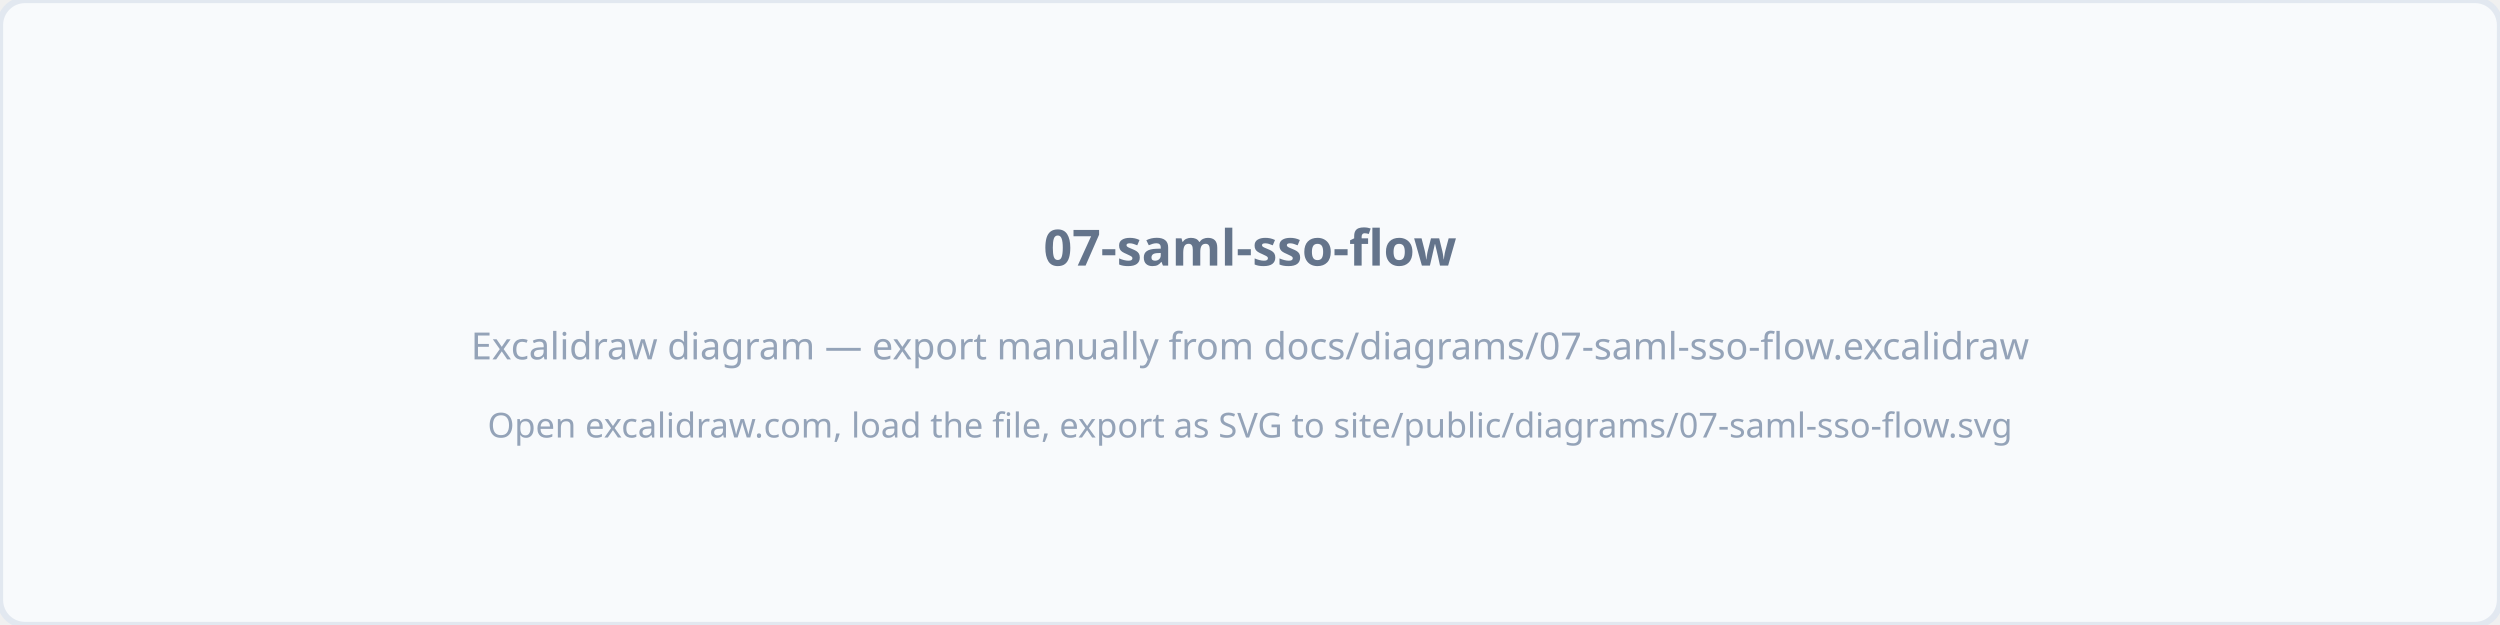
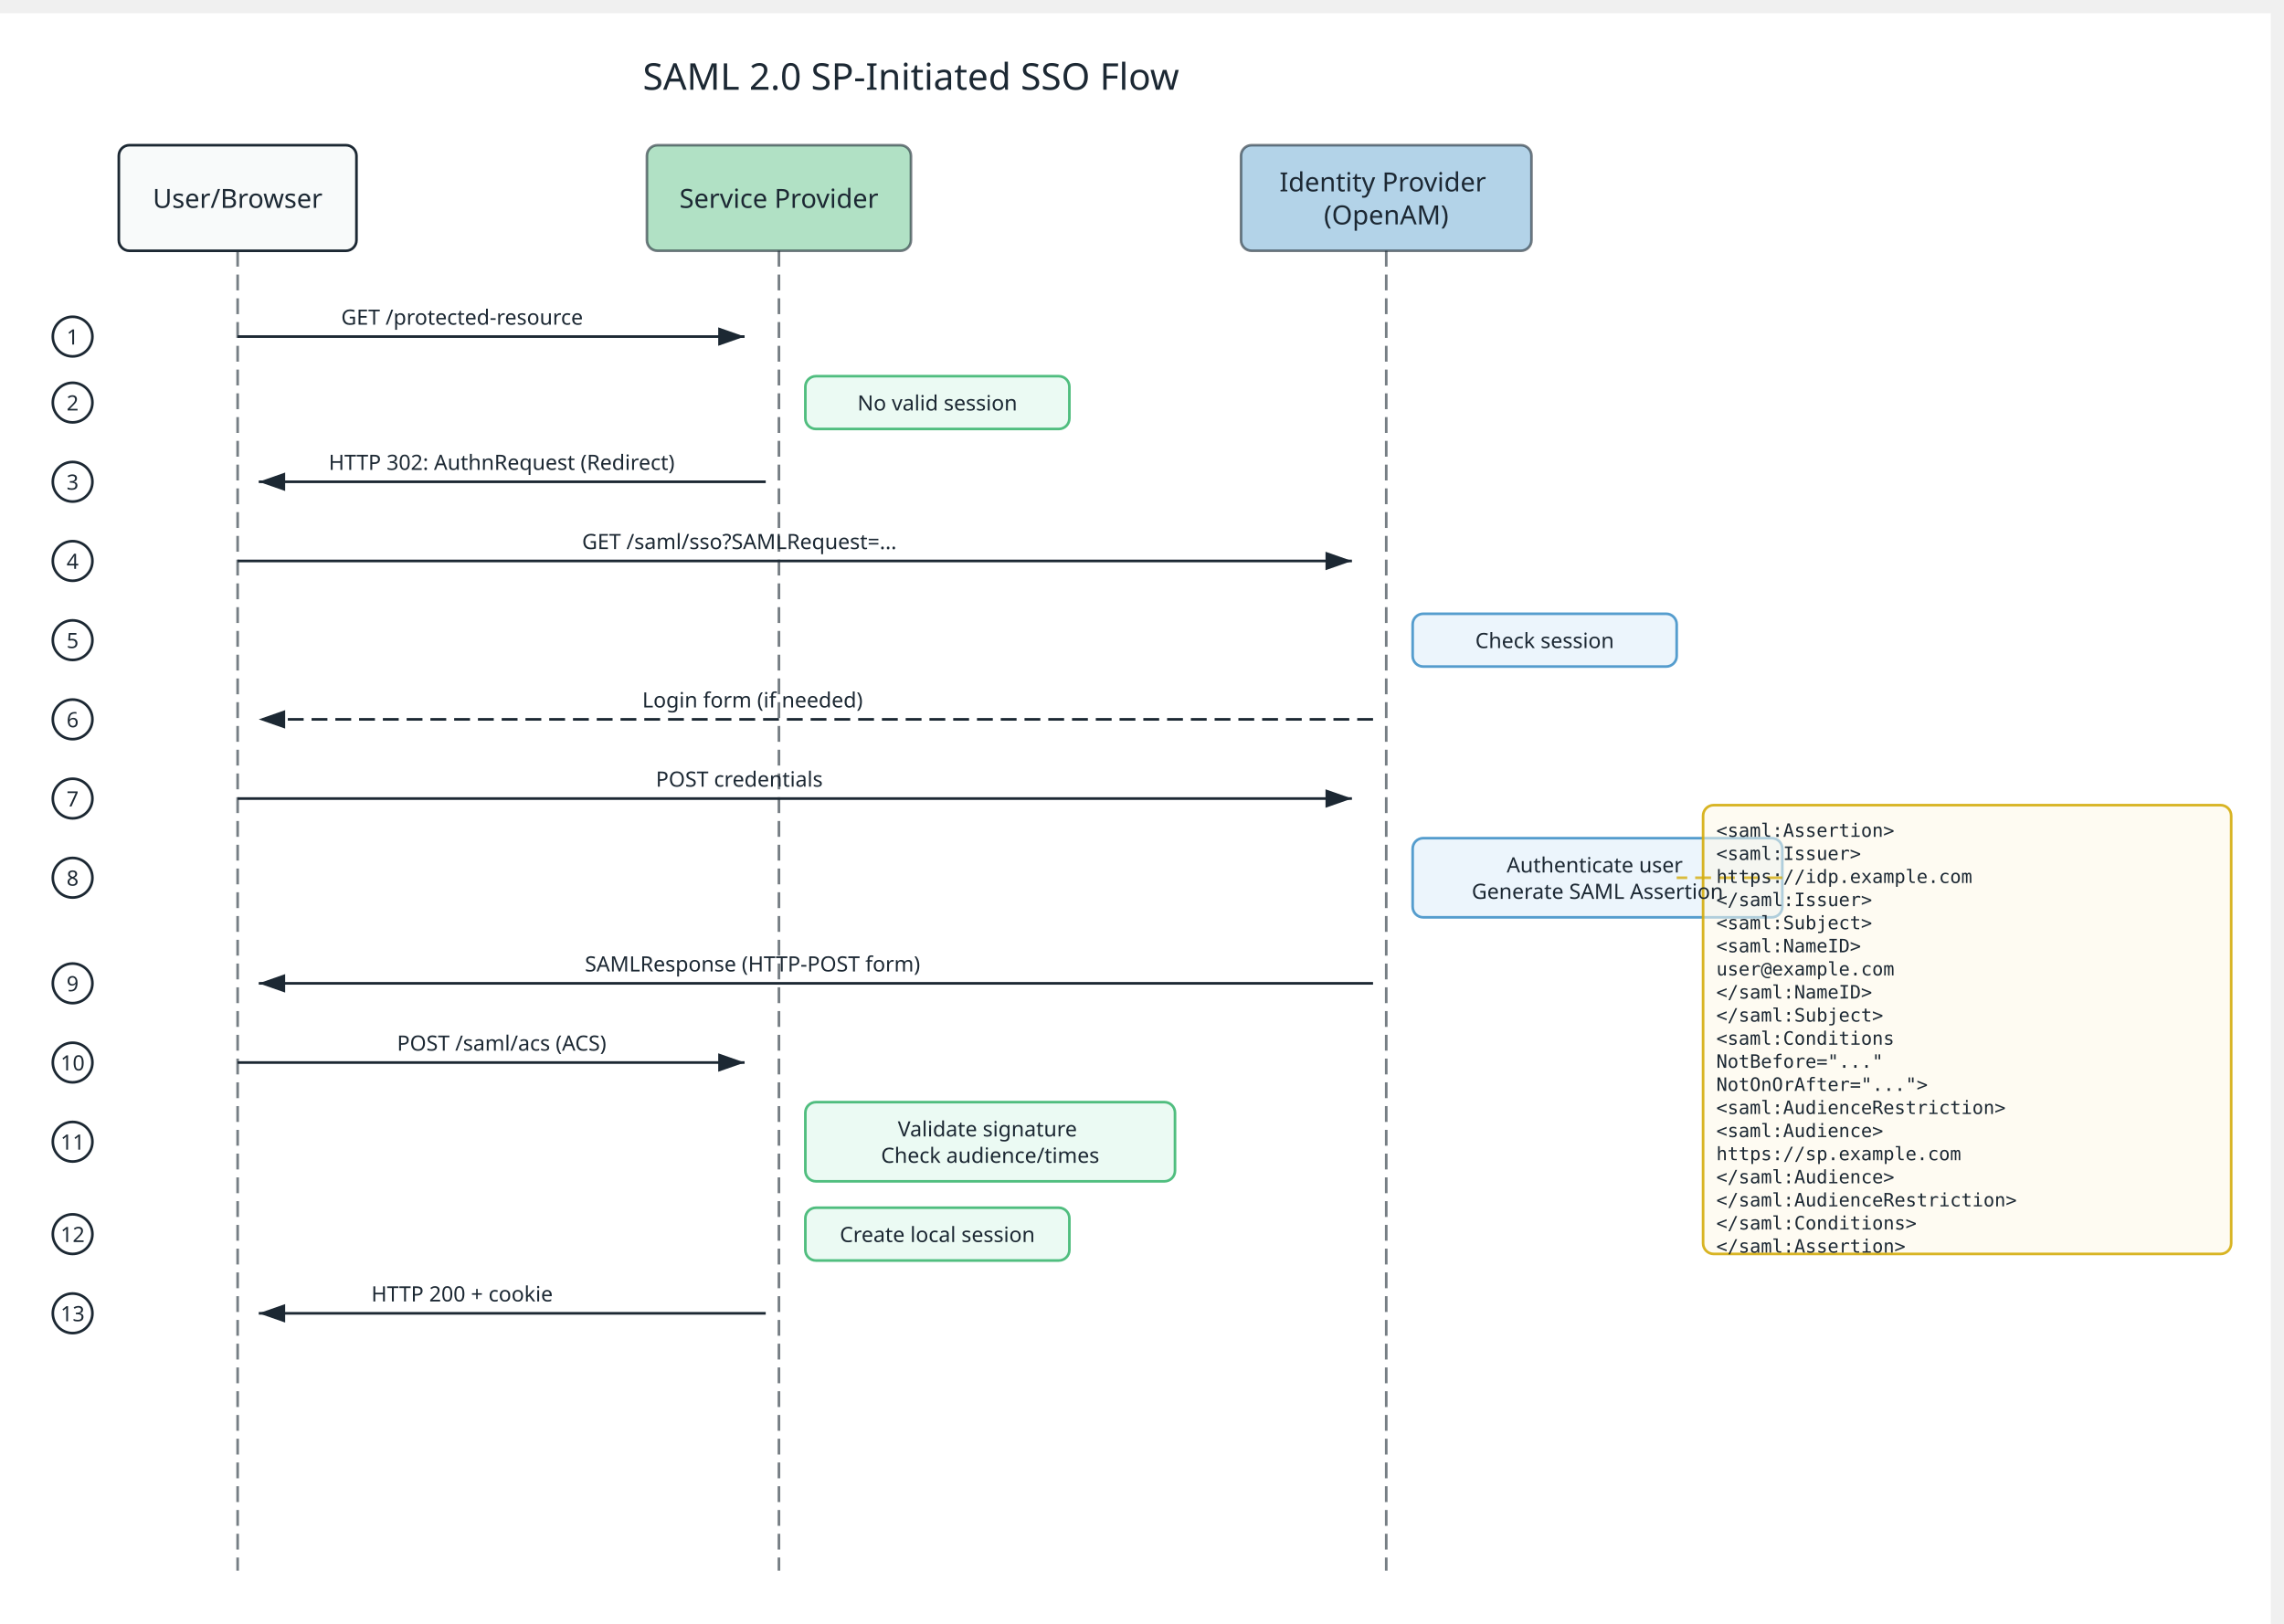
- <svg xmlns="http://www.w3.org/2000/svg" width="800" height="200" viewBox="0 0 800 200">
-   <rect width="800" height="200" fill="#f8fafc" stroke="#e2e8f0" stroke-width="2" rx="8" />
-   <text x="400" y="85" font-family="system-ui, sans-serif" font-size="16" fill="#64748b" text-anchor="middle" font-weight="600">07-saml-sso-flow</text>
-   <text x="400" y="115" font-family="system-ui, sans-serif" font-size="12" fill="#94a3b8" text-anchor="middle">Excalidraw diagram — export manually from docs/diagrams/07-saml-sso-flow.excalidraw</text>
-   <text x="400" y="140" font-family="system-ui, sans-serif" font-size="11" fill="#94a3b8" text-anchor="middle">Open excalidraw.com, load the file, export as SVG to site/public/diagrams/07-saml-sso-flow.svg</text>
+ <svg xmlns="http://www.w3.org/2000/svg" viewBox="10.00 -10.00 1730.00 1230.00" width="1730" height="1230">
+   <rect width="100%" height="100%" fill="#ffffff" />
+   <defs>
+     <marker id="arrow-end-0" markerWidth="10" markerHeight="7" refX="10" refY="3.5" orient="auto">
+       <polygon points="0 0, 10 3.5, 0 7" fill="rgba(28,40,51,1.00)" />
+     </marker>
+     <marker id="arrow-end-1" markerWidth="10" markerHeight="7" refX="10" refY="3.5" orient="auto">
+       <polygon points="0 0, 10 3.5, 0 7" fill="rgba(28,40,51,1.00)" />
+     </marker>
+     <marker id="arrow-end-2" markerWidth="10" markerHeight="7" refX="10" refY="3.5" orient="auto">
+       <polygon points="0 0, 10 3.5, 0 7" fill="rgba(28,40,51,1.00)" />
+     </marker>
+     <marker id="arrow-end-3" markerWidth="10" markerHeight="7" refX="10" refY="3.5" orient="auto">
+       <polygon points="0 0, 10 3.5, 0 7" fill="rgba(28,40,51,1.00)" />
+     </marker>
+     <marker id="arrow-end-4" markerWidth="10" markerHeight="7" refX="10" refY="3.5" orient="auto">
+       <polygon points="0 0, 10 3.5, 0 7" fill="rgba(28,40,51,1.00)" />
+     </marker>
+     <marker id="arrow-end-5" markerWidth="10" markerHeight="7" refX="10" refY="3.5" orient="auto">
+       <polygon points="0 0, 10 3.5, 0 7" fill="rgba(28,40,51,1.00)" />
+     </marker>
+     <marker id="arrow-end-6" markerWidth="10" markerHeight="7" refX="10" refY="3.5" orient="auto">
+       <polygon points="0 0, 10 3.5, 0 7" fill="rgba(28,40,51,1.00)" />
+     </marker>
+     <marker id="arrow-end-7" markerWidth="10" markerHeight="7" refX="10" refY="3.5" orient="auto">
+       <polygon points="0 0, 10 3.5, 0 7" fill="rgba(28,40,51,1.00)" />
+     </marker>
+   </defs>
+   <rect x="100" y="100" width="180" height="80" rx="8" fill="rgba(244,246,246,0.60)" stroke="rgba(28,40,51,1.00)" stroke-width="2" />
+   <line x1="190.00" y1="180.00" x2="190.00" y2="1180.00" stroke="rgba(28,40,51,0.60)" stroke-width="2" stroke-dasharray="12,6" />
+   <rect x="500" y="100" width="200" height="80" rx="8" fill="rgba(39,174,96,0.36)" stroke="rgba(28,40,51,0.60)" stroke-width="2" />
+   <line x1="600.00" y1="180.00" x2="600.00" y2="1180.00" stroke="rgba(28,40,51,0.60)" stroke-width="2" stroke-dasharray="12,6" />
+   <rect x="950" y="100" width="220" height="80" rx="8" fill="rgba(46,134,193,0.36)" stroke="rgba(28,40,51,0.60)" stroke-width="2" />
+   <line x1="1060.00" y1="180.00" x2="1060.00" y2="1180.00" stroke="rgba(28,40,51,0.60)" stroke-width="2" stroke-dasharray="12,6" />
+   <ellipse cx="65.00" cy="245.00" rx="15.00" ry="15.00" fill="rgba(255,255,255,1.00)" stroke="rgba(28,40,51,1.00)" stroke-width="2" />
+   <ellipse cx="65.00" cy="295.00" rx="15.00" ry="15.00" fill="rgba(255,255,255,1.00)" stroke="rgba(28,40,51,1.00)" stroke-width="2" />
+   <rect x="620" y="275" width="200" height="40" rx="8" fill="rgba(213,244,230,0.48)" stroke="rgba(39,174,96,0.80)" stroke-width="2" />
+   <ellipse cx="65.00" cy="355.00" rx="15.00" ry="15.00" fill="rgba(255,255,255,1.00)" stroke="rgba(28,40,51,1.00)" stroke-width="2" />
+   <ellipse cx="65.00" cy="415.00" rx="15.00" ry="15.00" fill="rgba(255,255,255,1.00)" stroke="rgba(28,40,51,1.00)" stroke-width="2" />
+   <ellipse cx="65.00" cy="475.00" rx="15.00" ry="15.00" fill="rgba(255,255,255,1.00)" stroke="rgba(28,40,51,1.00)" stroke-width="2" />
+   <rect x="1080" y="455" width="200" height="40" rx="8" fill="rgba(214,234,248,0.48)" stroke="rgba(46,134,193,0.80)" stroke-width="2" />
+   <ellipse cx="65.00" cy="535.00" rx="15.00" ry="15.00" fill="rgba(255,255,255,1.00)" stroke="rgba(28,40,51,1.00)" stroke-width="2" />
+   <ellipse cx="65.00" cy="595.00" rx="15.00" ry="15.00" fill="rgba(255,255,255,1.00)" stroke="rgba(28,40,51,1.00)" stroke-width="2" />
+   <ellipse cx="65.00" cy="655.00" rx="15.00" ry="15.00" fill="rgba(255,255,255,1.00)" stroke="rgba(28,40,51,1.00)" stroke-width="2" />
+   <rect x="1080" y="625" width="280" height="60" rx="8" fill="rgba(214,234,248,0.48)" stroke="rgba(46,134,193,0.80)" stroke-width="2" />
+   <ellipse cx="65.00" cy="735.00" rx="15.00" ry="15.00" fill="rgba(255,255,255,1.00)" stroke="rgba(28,40,51,1.00)" stroke-width="2" />
+   <ellipse cx="65.00" cy="795.00" rx="15.00" ry="15.00" fill="rgba(255,255,255,1.00)" stroke="rgba(28,40,51,1.00)" stroke-width="2" />
+   <ellipse cx="65.00" cy="855.00" rx="15.00" ry="15.00" fill="rgba(255,255,255,1.00)" stroke="rgba(28,40,51,1.00)" stroke-width="2" />
+   <rect x="620" y="825" width="280" height="60" rx="8" fill="rgba(213,244,230,0.48)" stroke="rgba(39,174,96,0.80)" stroke-width="2" />
+   <ellipse cx="65.00" cy="925.00" rx="15.00" ry="15.00" fill="rgba(255,255,255,1.00)" stroke="rgba(28,40,51,1.00)" stroke-width="2" />
+   <rect x="620" y="905" width="200" height="40" rx="8" fill="rgba(213,244,230,0.48)" stroke="rgba(39,174,96,0.80)" stroke-width="2" />
+   <ellipse cx="65.00" cy="985.00" rx="15.00" ry="15.00" fill="rgba(255,255,255,1.00)" stroke="rgba(28,40,51,1.00)" stroke-width="2" />
+   <rect x="1300" y="600" width="400" height="340" rx="8" fill="rgba(254,249,231,0.54)" stroke="rgba(212,172,13,0.90)" stroke-width="2" />
+   <line x1="190.00" y1="245.00" x2="574.00" y2="245.00" stroke="rgba(28,40,51,1.00)" stroke-width="2" marker-end="url(#arrow-end-0)" />
+   <line x1="590.00" y1="355.00" x2="206.00" y2="355.00" stroke="rgba(28,40,51,1.00)" stroke-width="2" marker-end="url(#arrow-end-1)" />
+   <line x1="190.00" y1="415.00" x2="1034.00" y2="415.00" stroke="rgba(28,40,51,1.00)" stroke-width="2" marker-end="url(#arrow-end-2)" />
+   <line x1="1050.00" y1="535.00" x2="206.00" y2="535.00" stroke="rgba(28,40,51,1.00)" stroke-width="2" stroke-dasharray="12,6" marker-end="url(#arrow-end-3)" />
+   <line x1="190.00" y1="595.00" x2="1034.00" y2="595.00" stroke="rgba(28,40,51,1.00)" stroke-width="2" marker-end="url(#arrow-end-4)" />
+   <line x1="1050.00" y1="735.00" x2="206.00" y2="735.00" stroke="rgba(28,40,51,1.00)" stroke-width="2" marker-end="url(#arrow-end-5)" />
+   <line x1="190.00" y1="795.00" x2="574.00" y2="795.00" stroke="rgba(28,40,51,1.00)" stroke-width="2" marker-end="url(#arrow-end-6)" />
+   <line x1="590.00" y1="985.00" x2="206.00" y2="985.00" stroke="rgba(28,40,51,1.00)" stroke-width="2" marker-end="url(#arrow-end-7)" />
+   <line x1="1360.00" y1="655.00" x2="1280.00" y2="655.00" stroke="rgba(212,172,13,0.80)" stroke-width="2" stroke-dasharray="12,6" />
+   <text font-family="sans-serif" font-size="20" fill="rgba(28,40,51,1.00)" text-anchor="middle">
+     <tspan x="190.00" y="147.50">User/Browser</tspan>
+   </text>
+   <text font-family="sans-serif" font-size="20" fill="rgba(28,40,51,1.00)" text-anchor="middle">
+     <tspan x="600.00" y="147.50">Service Provider</tspan>
+   </text>
+   <text font-family="sans-serif" font-size="20" fill="rgba(28,40,51,1.00)" text-anchor="middle">
+     <tspan x="1060.00" y="135.00">Identity Provider</tspan>
+     <tspan x="1060.00" y="160.00">(OpenAM)</tspan>
+   </text>
+   <text font-family="sans-serif" font-size="16" fill="rgba(28,40,51,1.00)" text-anchor="middle">
+     <tspan x="65.00" y="251.00">1</tspan>
+   </text>
+   <text font-family="sans-serif" font-size="16" fill="rgba(28,40,51,1.00)" text-anchor="middle">
+     <tspan x="360.00" y="236.00">GET /protected-resource</tspan>
+   </text>
+   <text font-family="sans-serif" font-size="16" fill="rgba(28,40,51,1.00)" text-anchor="middle">
+     <tspan x="65.00" y="301.00">2</tspan>
+   </text>
+   <text font-family="sans-serif" font-size="16" fill="rgba(28,40,51,1.00)" text-anchor="middle">
+     <tspan x="720.00" y="301.00">No valid session</tspan>
+   </text>
+   <text font-family="sans-serif" font-size="16" fill="rgba(28,40,51,1.00)" text-anchor="middle">
+     <tspan x="65.00" y="361.00">3</tspan>
+   </text>
+   <text font-family="sans-serif" font-size="16" fill="rgba(28,40,51,1.00)" text-anchor="middle">
+     <tspan x="390.00" y="346.00">HTTP 302: AuthnRequest (Redirect)</tspan>
+   </text>
+   <text font-family="sans-serif" font-size="16" fill="rgba(28,40,51,1.00)" text-anchor="middle">
+     <tspan x="65.00" y="421.00">4</tspan>
+   </text>
+   <text font-family="sans-serif" font-size="16" fill="rgba(28,40,51,1.00)" text-anchor="middle">
+     <tspan x="570.00" y="406.00">GET /saml/sso?SAMLRequest=...</tspan>
+   </text>
+   <text font-family="sans-serif" font-size="16" fill="rgba(28,40,51,1.00)" text-anchor="middle">
+     <tspan x="65.00" y="481.00">5</tspan>
+   </text>
+   <text font-family="sans-serif" font-size="16" fill="rgba(28,40,51,1.00)" text-anchor="middle">
+     <tspan x="1180.00" y="481.00">Check session</tspan>
+   </text>
+   <text font-family="sans-serif" font-size="16" fill="rgba(28,40,51,1.00)" text-anchor="middle">
+     <tspan x="65.00" y="541.00">6</tspan>
+   </text>
+   <text font-family="sans-serif" font-size="16" fill="rgba(28,40,51,1.00)" text-anchor="middle">
+     <tspan x="580.00" y="526.00">Login form (if needed)</tspan>
+   </text>
+   <text font-family="sans-serif" font-size="16" fill="rgba(28,40,51,1.00)" text-anchor="middle">
+     <tspan x="65.00" y="601.00">7</tspan>
+   </text>
+   <text font-family="sans-serif" font-size="16" fill="rgba(28,40,51,1.00)" text-anchor="middle">
+     <tspan x="570.00" y="586.00">POST credentials</tspan>
+   </text>
+   <text font-family="sans-serif" font-size="16" fill="rgba(28,40,51,1.00)" text-anchor="middle">
+     <tspan x="65.00" y="661.00">8</tspan>
+   </text>
+   <text font-family="sans-serif" font-size="16" fill="rgba(28,40,51,1.00)" text-anchor="middle">
+     <tspan x="1220.00" y="651.00">Authenticate user</tspan>
+     <tspan x="1220.00" y="671.00">Generate SAML Assertion</tspan>
+   </text>
+   <text font-family="sans-serif" font-size="16" fill="rgba(28,40,51,1.00)" text-anchor="middle">
+     <tspan x="65.00" y="741.00">9</tspan>
+   </text>
+   <text font-family="sans-serif" font-size="16" fill="rgba(28,40,51,1.00)" text-anchor="middle">
+     <tspan x="580.00" y="726.00">SAMLResponse (HTTP-POST form)</tspan>
+   </text>
+   <text font-family="sans-serif" font-size="16" fill="rgba(28,40,51,1.00)" text-anchor="middle">
+     <tspan x="65.00" y="801.00">10</tspan>
+   </text>
+   <text font-family="sans-serif" font-size="16" fill="rgba(28,40,51,1.00)" text-anchor="middle">
+     <tspan x="390.00" y="786.00">POST /saml/acs (ACS)</tspan>
+   </text>
+   <text font-family="sans-serif" font-size="16" fill="rgba(28,40,51,1.00)" text-anchor="middle">
+     <tspan x="65.00" y="861.00">11</tspan>
+   </text>
+   <text font-family="sans-serif" font-size="16" fill="rgba(28,40,51,1.00)" text-anchor="middle">
+     <tspan x="760.00" y="851.00">Validate signature</tspan>
+     <tspan x="760.00" y="871.00">Check audience/times</tspan>
+   </text>
+   <text font-family="sans-serif" font-size="16" fill="rgba(28,40,51,1.00)" text-anchor="middle">
+     <tspan x="65.00" y="931.00">12</tspan>
+   </text>
+   <text font-family="sans-serif" font-size="16" fill="rgba(28,40,51,1.00)" text-anchor="middle">
+     <tspan x="720.00" y="931.00">Create local session</tspan>
+   </text>
+   <text font-family="sans-serif" font-size="16" fill="rgba(28,40,51,1.00)" text-anchor="middle">
+     <tspan x="65.00" y="991.00">13</tspan>
+   </text>
+   <text font-family="sans-serif" font-size="16" fill="rgba(28,40,51,1.00)" text-anchor="middle">
+     <tspan x="360.00" y="976.00">HTTP 200 + cookie</tspan>
+   </text>
+   <text font-family="monospace" font-size="14" fill="rgba(28,40,51,1.00)" text-anchor="start">
+     <tspan x="1310.00" y="624.00">&lt;saml:Assertion&gt;</tspan>
+     <tspan x="1310.00" y="641.50">  &lt;saml:Issuer&gt;</tspan>
+     <tspan x="1310.00" y="659.00">    https://idp.example.com</tspan>
+     <tspan x="1310.00" y="676.50">  &lt;/saml:Issuer&gt;</tspan>
+     <tspan x="1310.00" y="694.00">  &lt;saml:Subject&gt;</tspan>
+     <tspan x="1310.00" y="711.50">    &lt;saml:NameID&gt;</tspan>
+     <tspan x="1310.00" y="729.00">      user@example.com</tspan>
+     <tspan x="1310.00" y="746.50">    &lt;/saml:NameID&gt;</tspan>
+     <tspan x="1310.00" y="764.00">  &lt;/saml:Subject&gt;</tspan>
+     <tspan x="1310.00" y="781.50">  &lt;saml:Conditions</tspan>
+     <tspan x="1310.00" y="799.00">    NotBefore="..."</tspan>
+     <tspan x="1310.00" y="816.50">    NotOnOrAfter="..."&gt;</tspan>
+     <tspan x="1310.00" y="834.00">    &lt;saml:AudienceRestriction&gt;</tspan>
+     <tspan x="1310.00" y="851.50">      &lt;saml:Audience&gt;</tspan>
+     <tspan x="1310.00" y="869.00">        https://sp.example.com</tspan>
+     <tspan x="1310.00" y="886.50">      &lt;/saml:Audience&gt;</tspan>
+     <tspan x="1310.00" y="904.00">    &lt;/saml:AudienceRestriction&gt;</tspan>
+     <tspan x="1310.00" y="921.50">  &lt;/saml:Conditions&gt;</tspan>
+     <tspan x="1310.00" y="939.00">&lt;/saml:Assertion&gt;</tspan>
+   </text>
+   <text font-family="sans-serif" font-size="28" fill="rgba(28,40,51,1.00)" text-anchor="middle">
+     <tspan x="700.00" y="58.00">SAML 2.0 SP-Initiated SSO Flow</tspan>
+   </text>
</svg>
